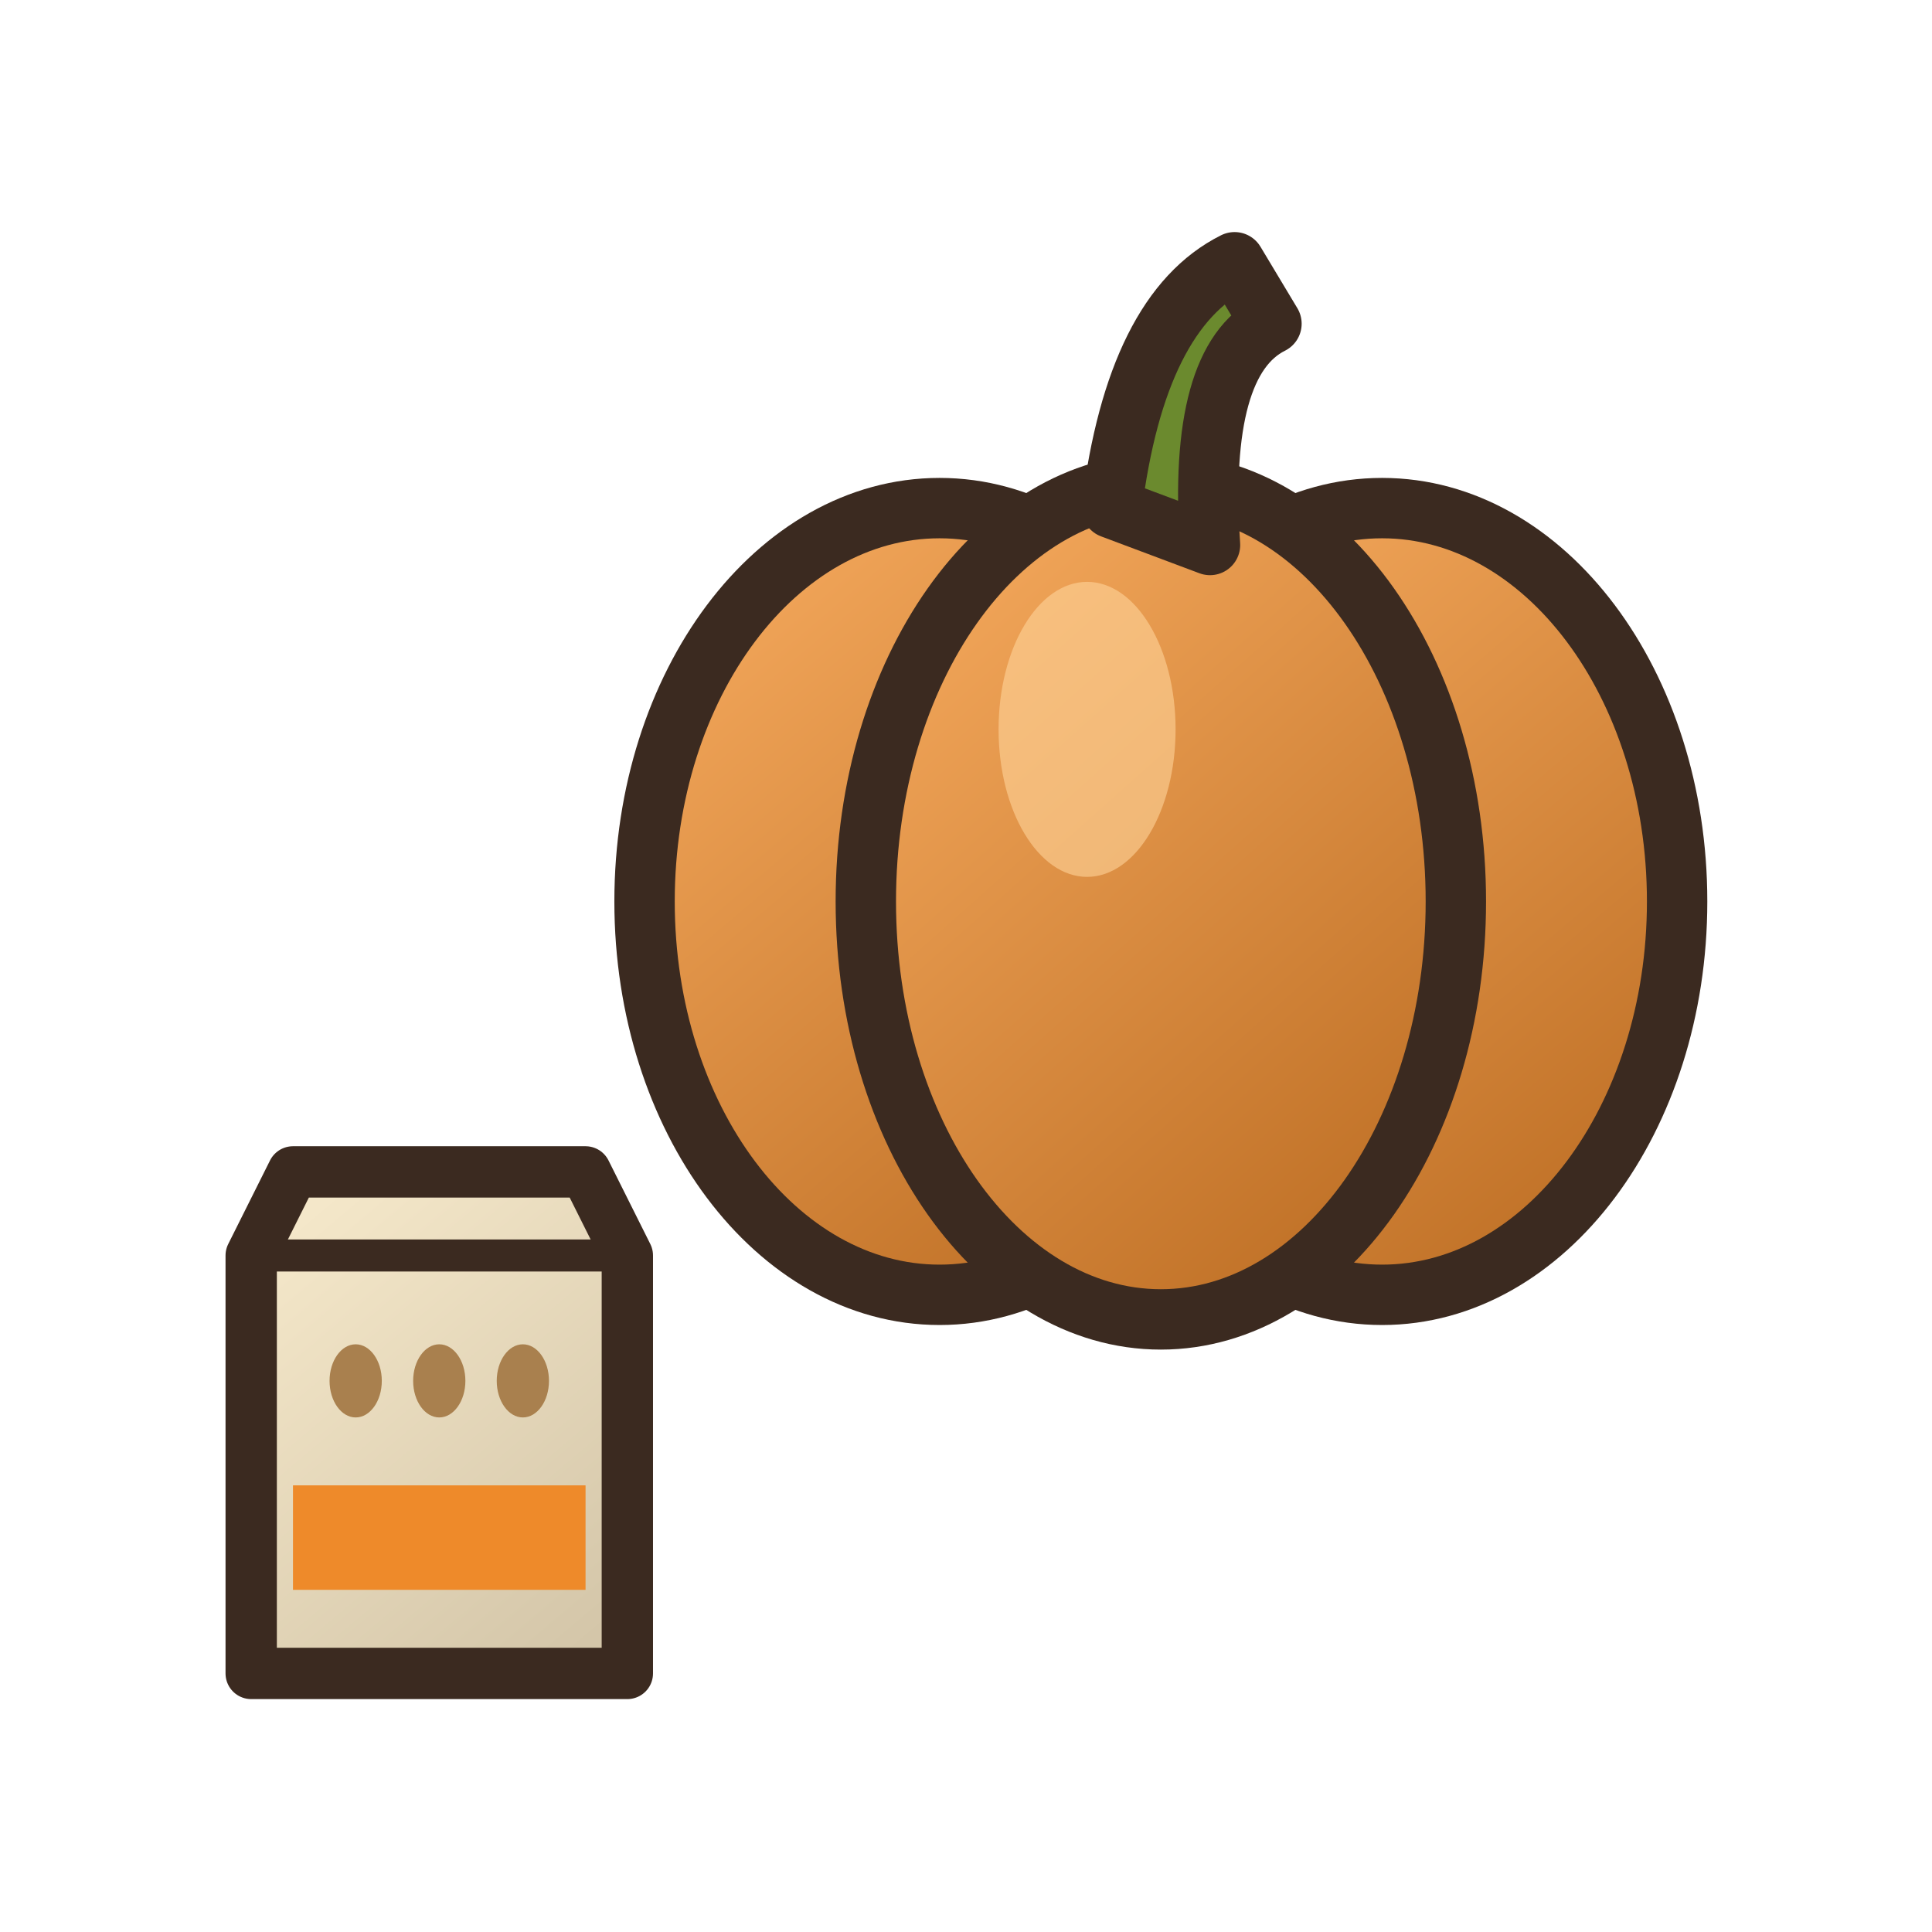
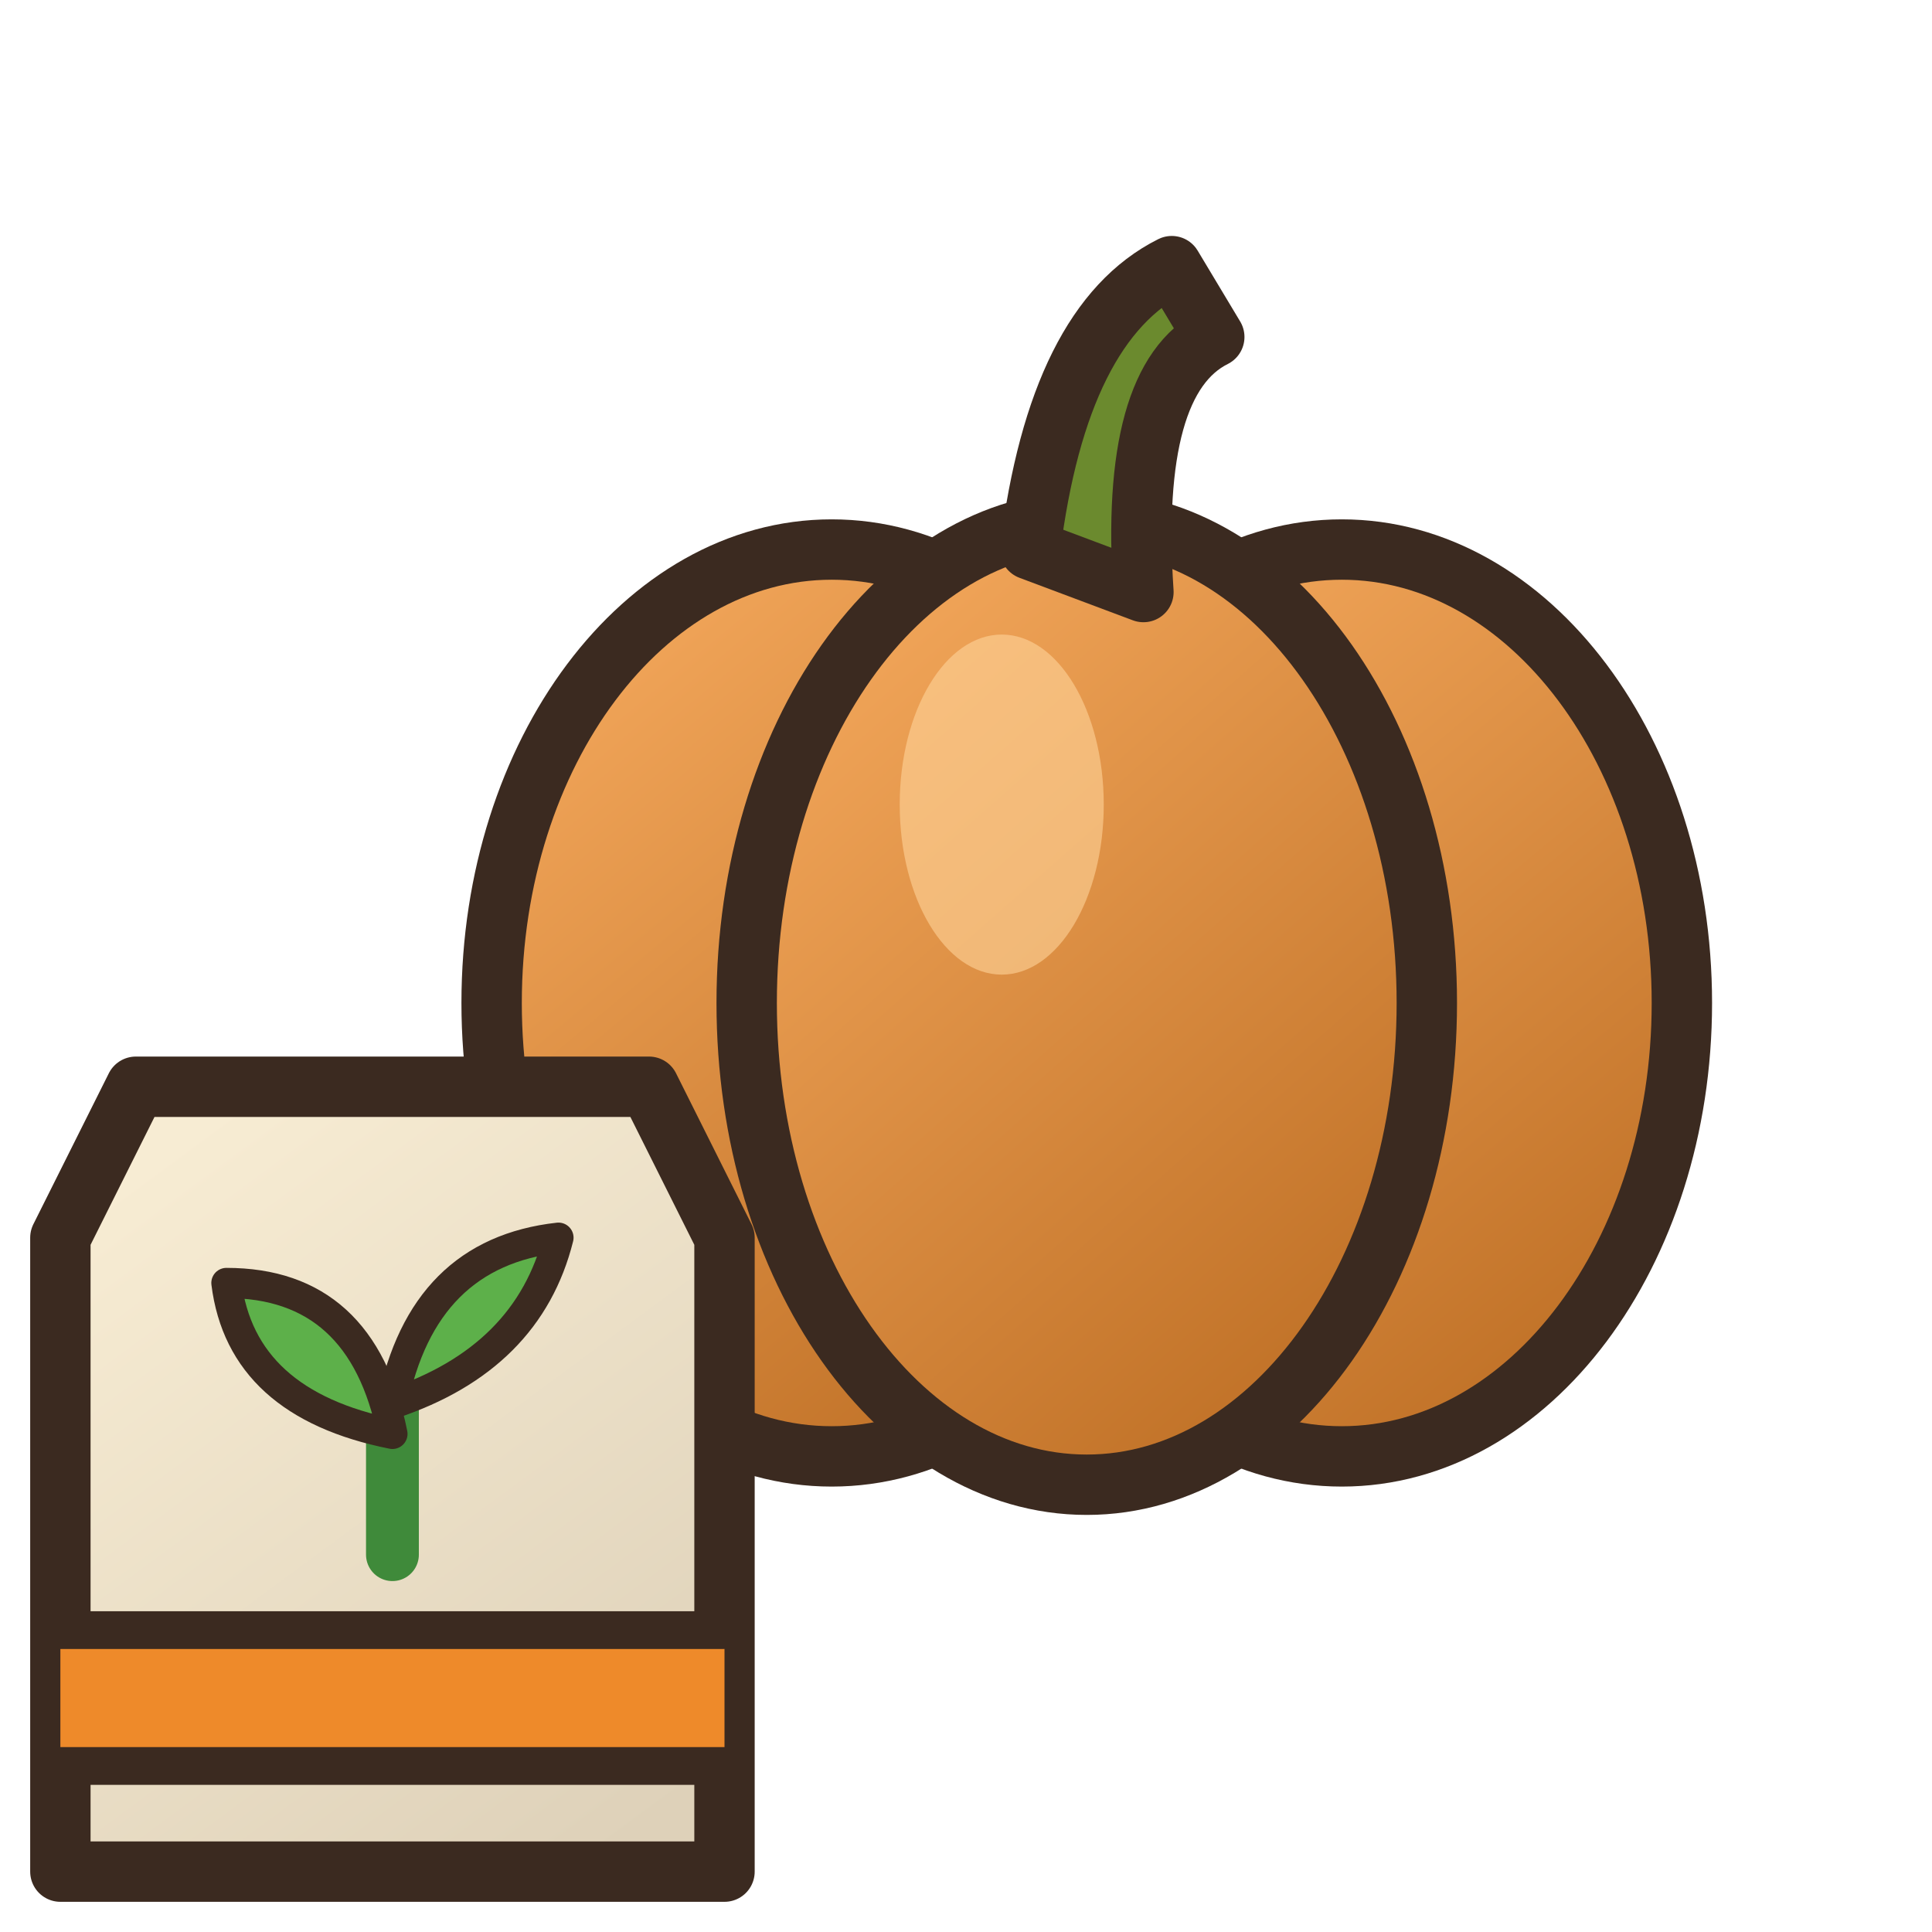
<svg xmlns="http://www.w3.org/2000/svg" width="128" height="128" viewBox="0 0 128 128">
  <defs>
    <linearGradient id="g0" x1="0.2" y1="0.05" x2="0.8" y2="1">
      <stop offset="0" stop-color="#f2a65a" />
      <stop offset="1" stop-color="#bd6e24" />
    </linearGradient>
    <linearGradient id="g1" x1="0.2" y1="0.05" x2="0.8" y2="1">
-       <stop offset="0" stop-color="#f4e7c9" />
-       <stop offset="1" stop-color="#d4c6a9" />
+       <stop offset="0" stop-color="#f7ecd3" />
+       <stop offset="1" stop-color="#ded1b9" />
    </linearGradient>
  </defs>
-   <g transform="translate(13.38449 9.231009) scale(0.8144088)">
-     <g transform="translate(14 -10)">
-       <ellipse cx="46" cy="72" rx="24" ry="32" fill="url(#g0)" stroke="#3b2a20" stroke-width="4.912" stroke-linejoin="round" />
-       <ellipse cx="82" cy="72" rx="24" ry="32" fill="url(#g0)" stroke="#3b2a20" stroke-width="4.912" stroke-linejoin="round" />
-       <ellipse cx="64" cy="72" rx="24" ry="34" fill="url(#g0)" stroke="#3b2a20" stroke-width="4.912" stroke-linejoin="round" />
-       <ellipse cx="58" cy="58" rx="7.2" ry="12" fill="#ffd39a" opacity="0.6" />
-       <path d="M60 40q2 -16 10 -20l3 5q-6 3 -5 18z" fill="#6b8a2e" stroke="#3b2a20" stroke-width="4.912" stroke-linejoin="round" />
-     </g>
-     <g transform="translate(4 84) scale(0.85)">
-       <path d="M0 8l4 -8h28l4 8v40h-36z" fill="url(#g1)" stroke="#3b2a20" stroke-width="4.912" stroke-linejoin="round" />
-       <rect x="4" y="30" width="28" height="10" fill="#ee8a2a" />
-       <path d="M0 8h36" fill="none" stroke="#3b2a20" stroke-width="3.07" stroke-linecap="round" stroke-linejoin="round" />
-       <ellipse cx="10" cy="20" rx="2.5" ry="3.5" fill="#a9804e" />
-       <ellipse cx="18" cy="20" rx="2.5" ry="3.5" fill="#a9804e" />
-       <ellipse cx="26" cy="20" rx="2.5" ry="3.5" fill="#a9804e" />
-     </g>
+   <g transform="translate(11.91837 -1.142857) scale(0.9387755)">
+     <ellipse cx="46" cy="72" rx="24" ry="32" fill="url(#g0)" stroke="#3b2a20" stroke-width="4.261" stroke-linejoin="round" />
+     <ellipse cx="82" cy="72" rx="24" ry="32" fill="url(#g0)" stroke="#3b2a20" stroke-width="4.261" stroke-linejoin="round" />
+     <ellipse cx="64" cy="72" rx="24" ry="34" fill="url(#g0)" stroke="#3b2a20" stroke-width="4.261" stroke-linejoin="round" />
+     <ellipse cx="58" cy="58" rx="7.2" ry="12" fill="#ffd39a" opacity="0.6" />
+     <path d="M60 40q2 -16 10 -20l3 5q-6 3 -5 18z" fill="#6b8a2e" stroke="#3b2a20" stroke-width="4.261" stroke-linejoin="round" />
+   </g>
+   <g transform="translate(4 72)">
+     <path d="M0 10l5 -10h34l5 10v42h-44z" fill="url(#g1)" stroke="#3b2a20" stroke-width="4" stroke-linejoin="round" />
+     <rect x="0" y="36" width="44" height="9" fill="#ee8a2a" />
+     <path d="M0 36h44M0 45h44" fill="none" stroke="#3b2a20" stroke-width="2.5" stroke-linecap="round" stroke-linejoin="round" />
+     <path d="M22 31v-10" fill="none" stroke="#3f8a3a" stroke-width="3.5" stroke-linecap="round" stroke-linejoin="round" />
+     <path d="M22 23q-10 -2 -11 -10q9 0 11 10z" fill="#5db04a" stroke="#3b2a20" stroke-width="2" stroke-linejoin="round" />
+     <path d="M22 21q9 -3 11 -11q-9 1 -11 11z" fill="#5db04a" stroke="#3b2a20" stroke-width="2" stroke-linejoin="round" />
  </g>
</svg>
